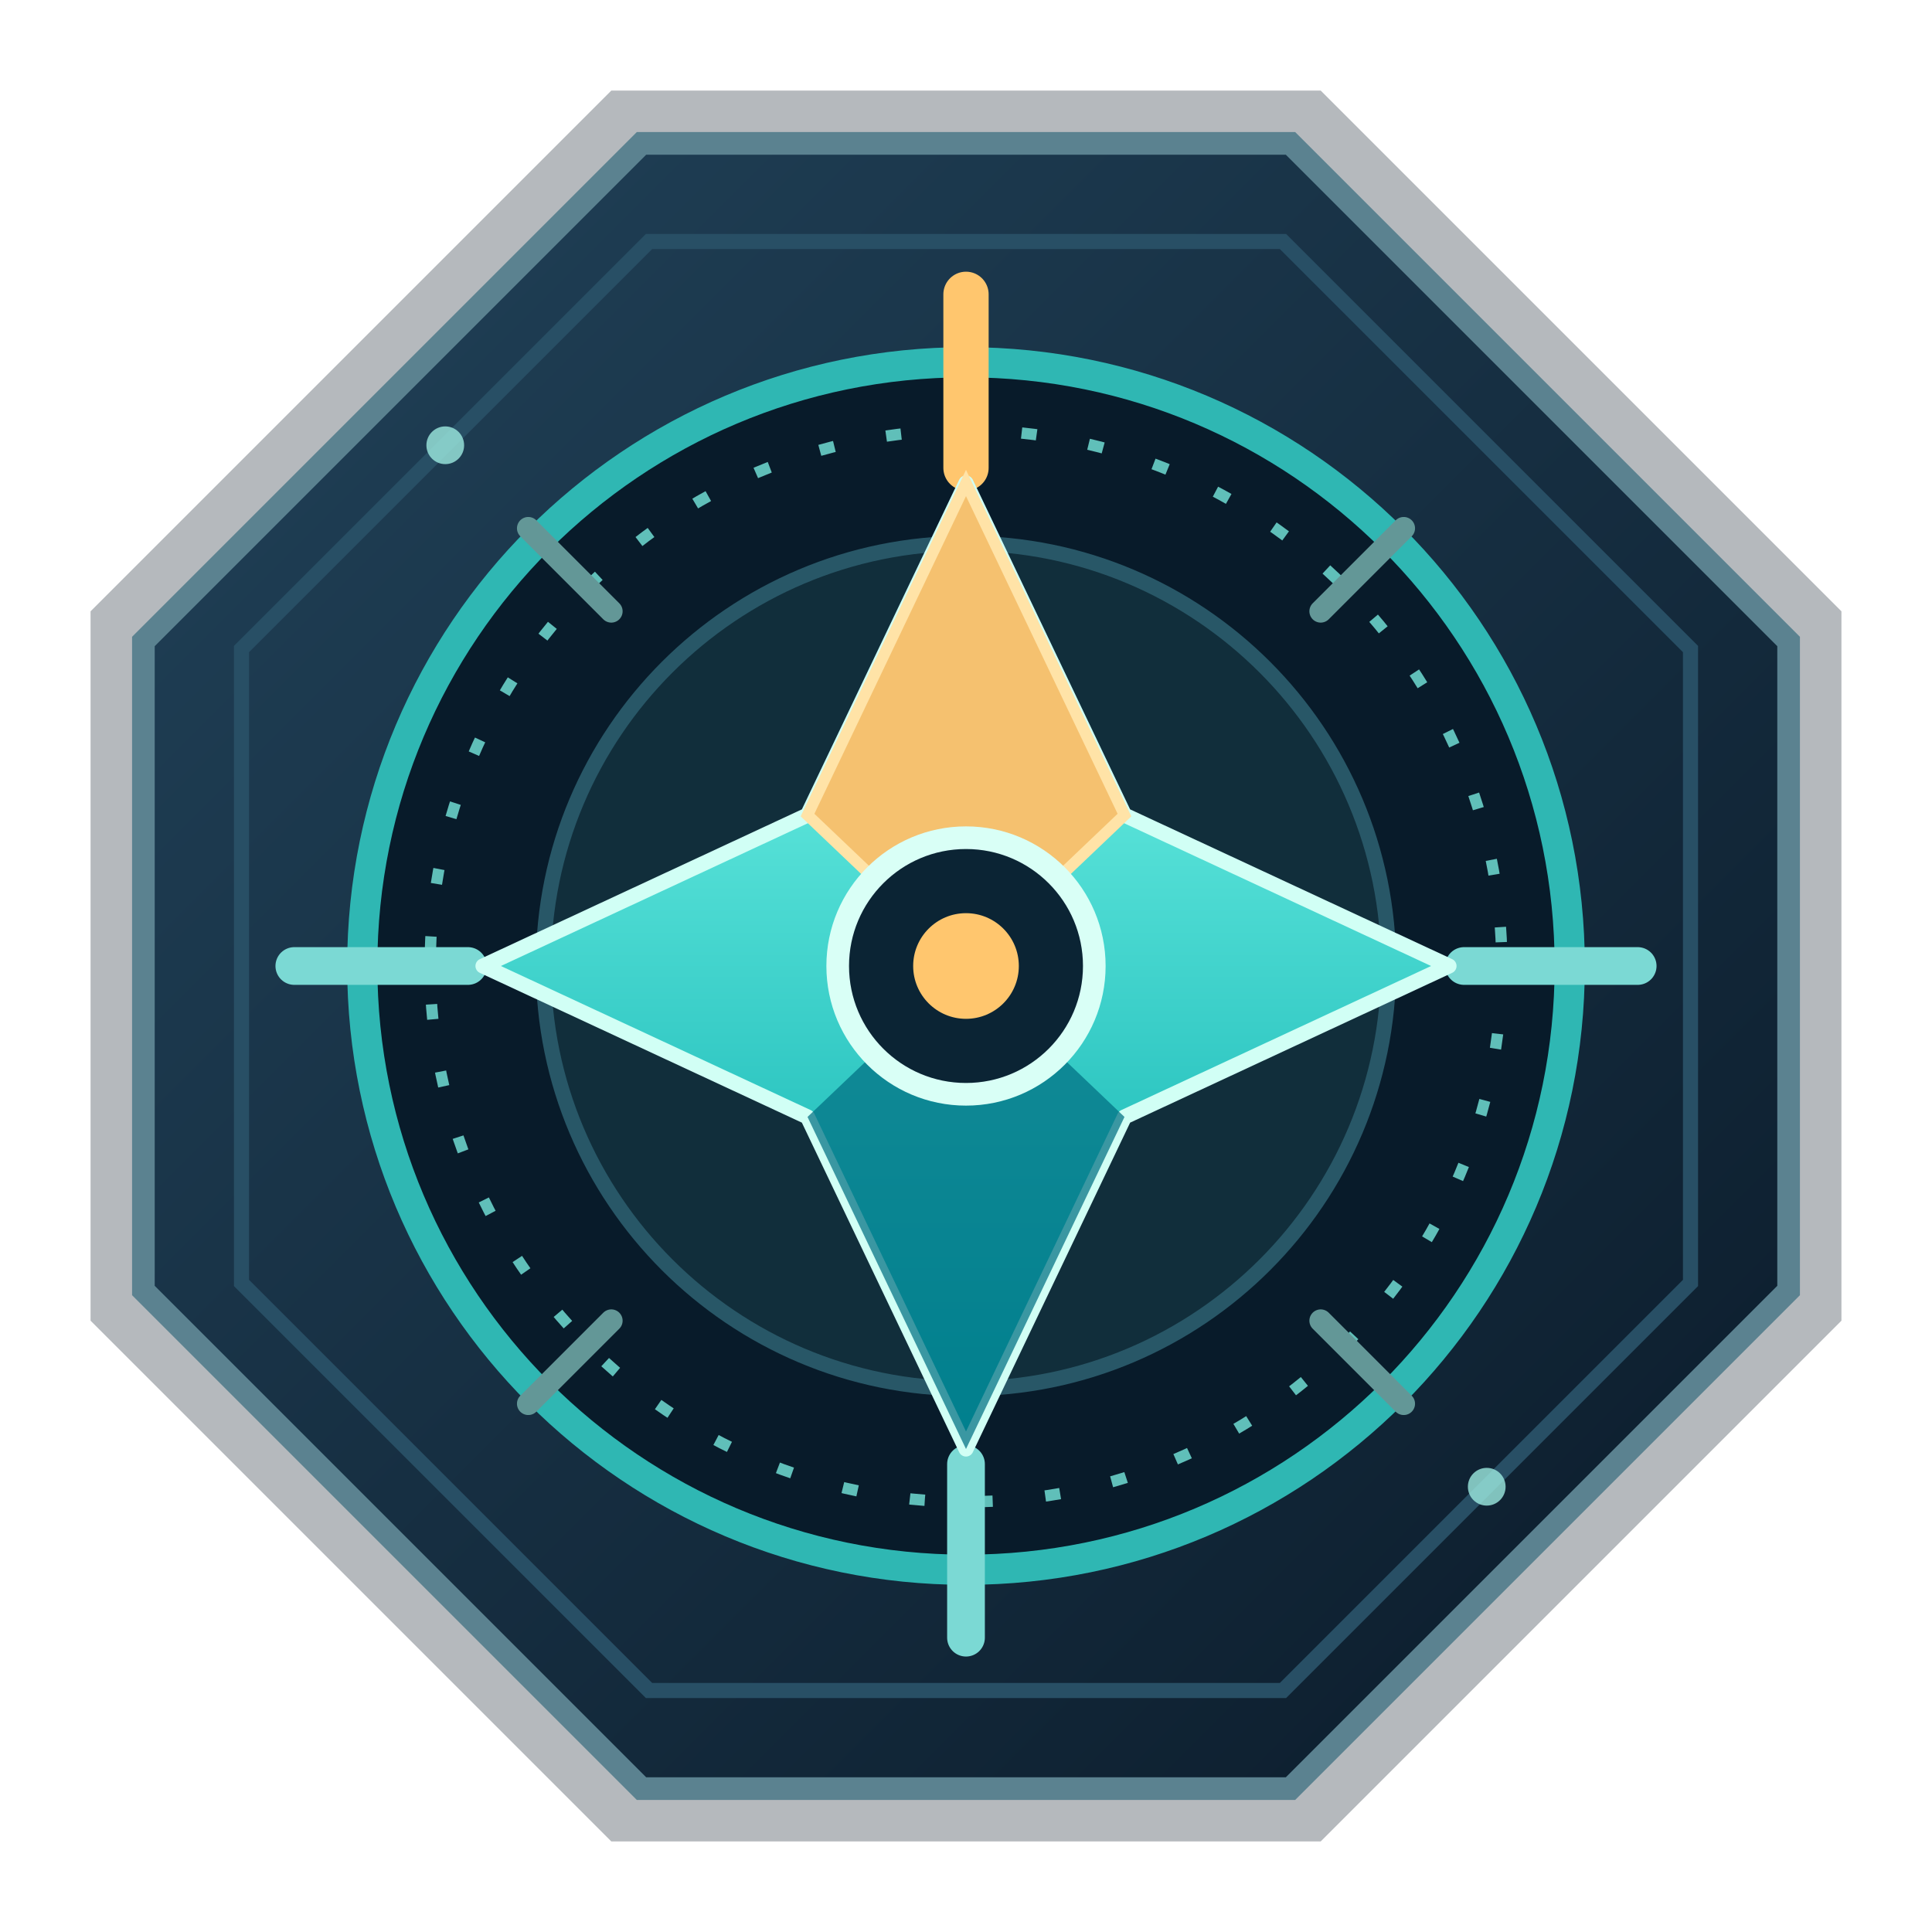
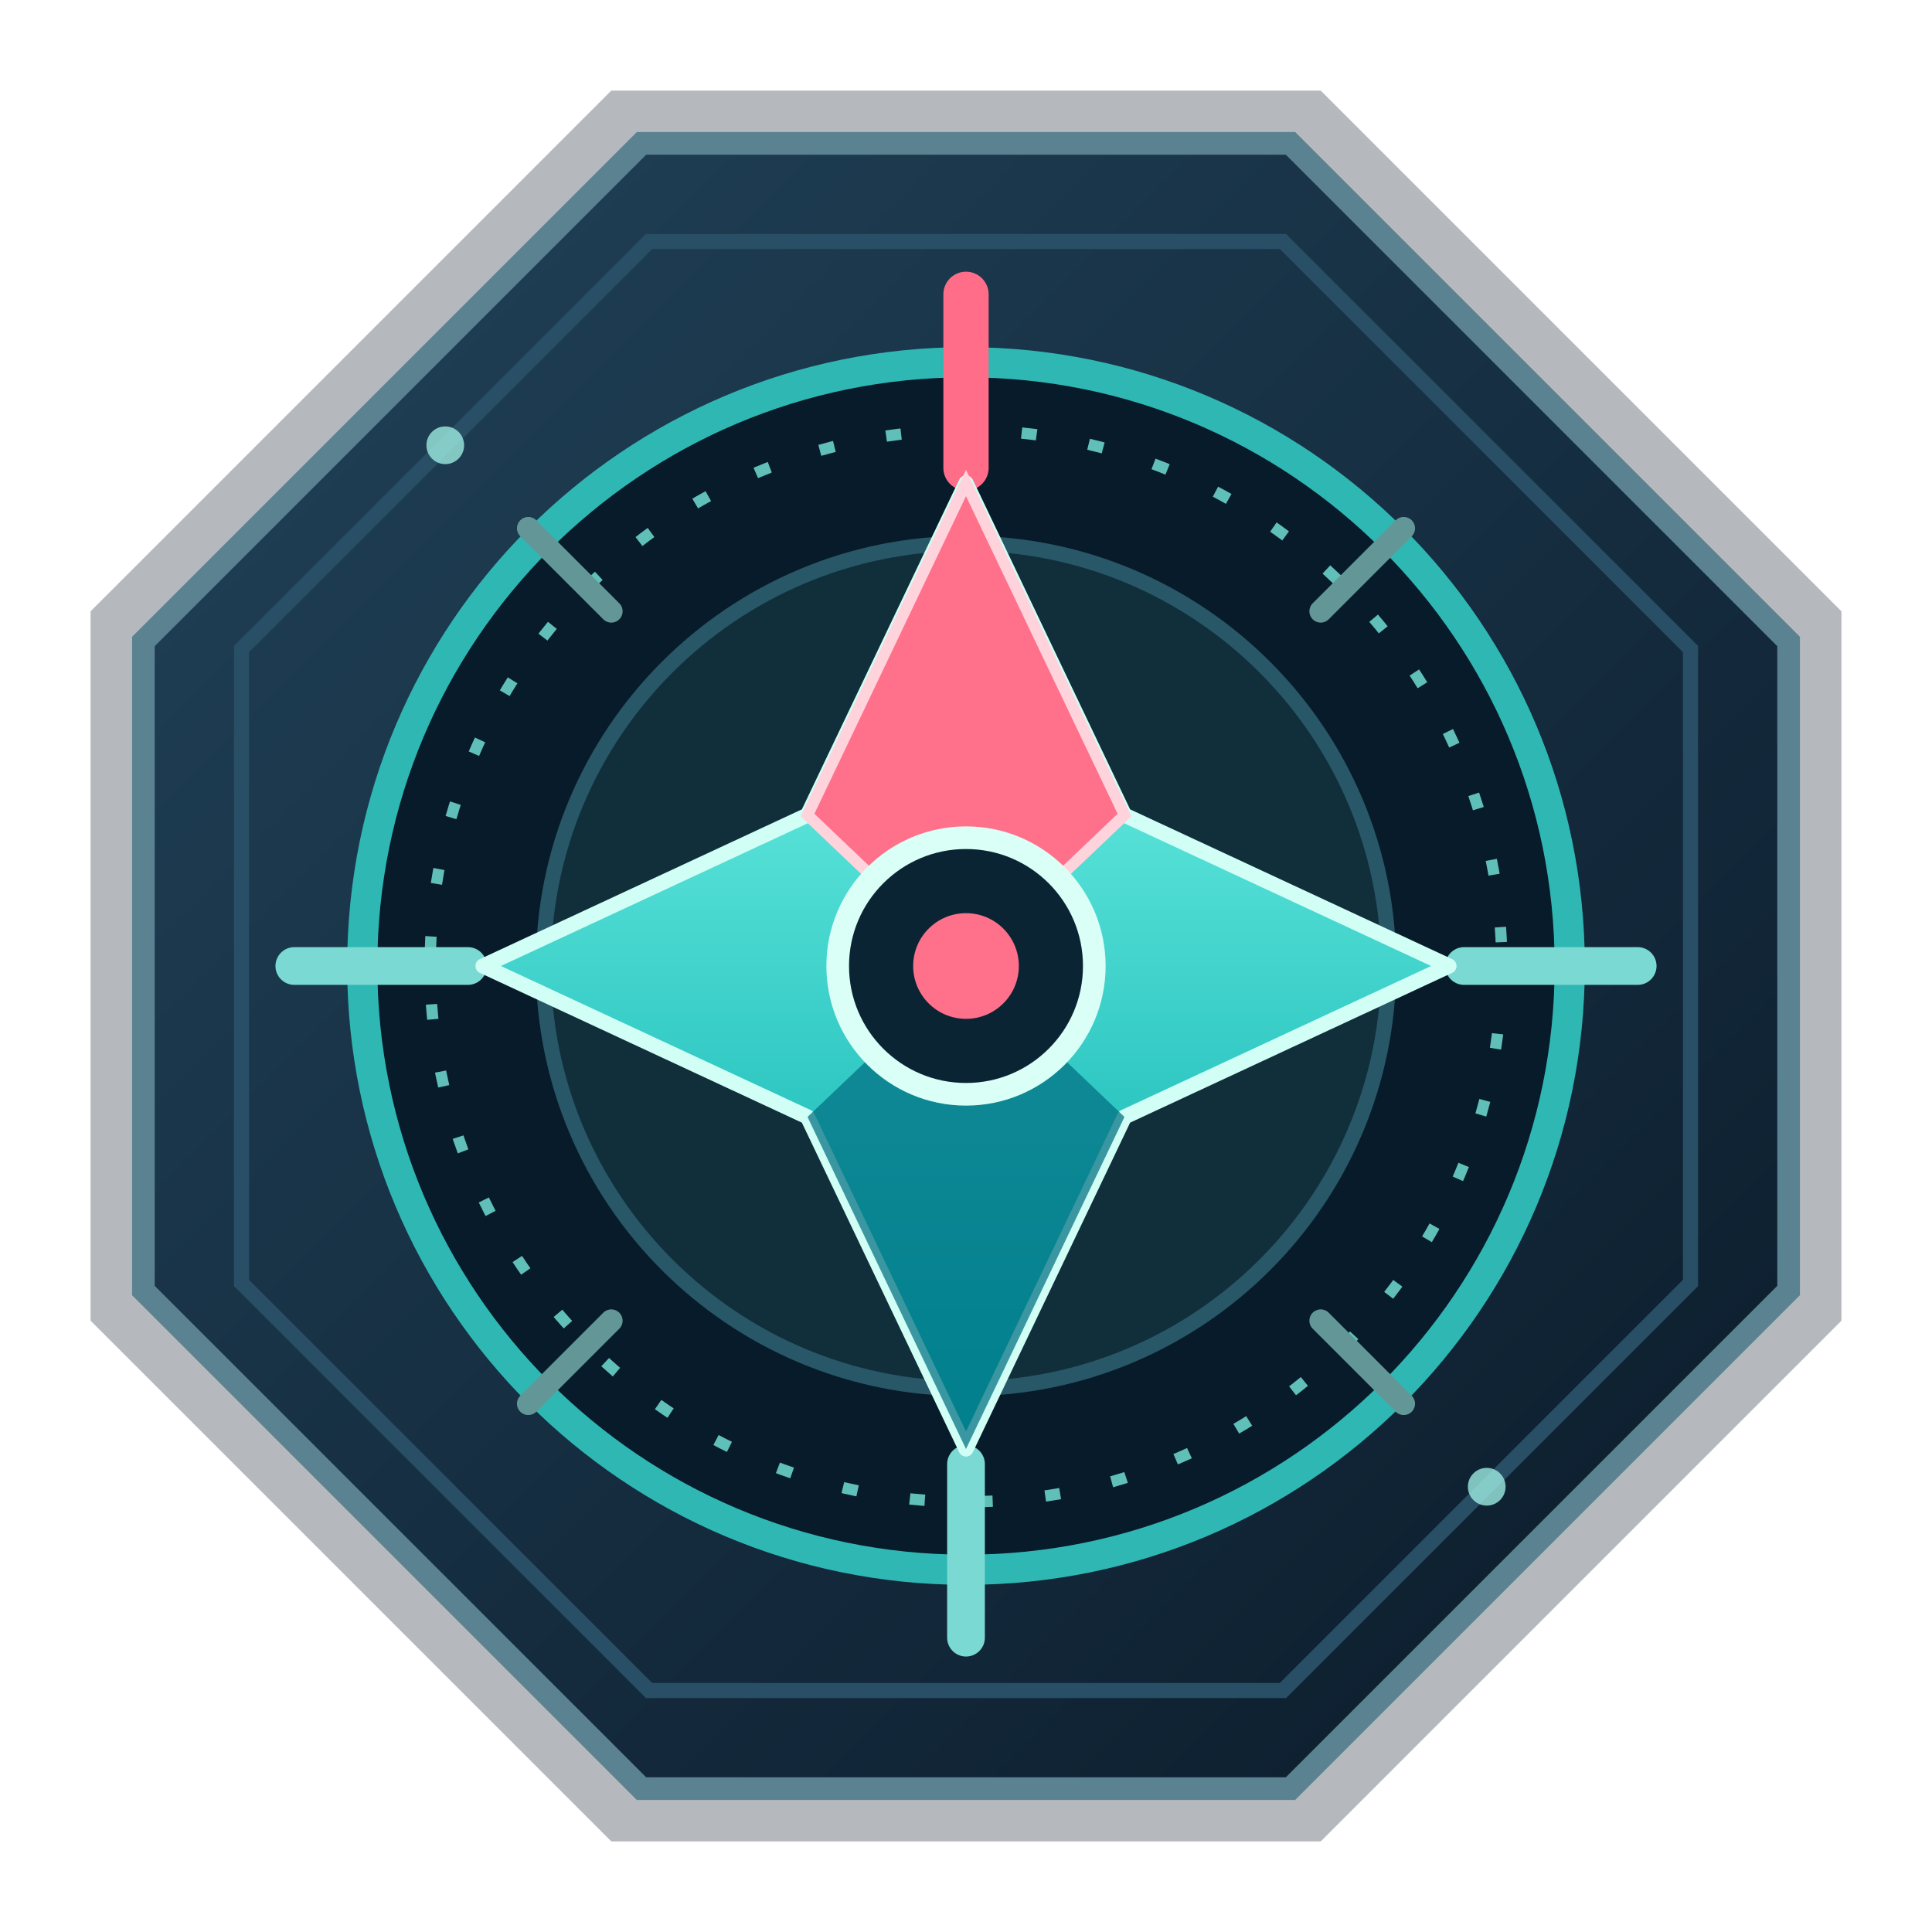
<svg xmlns="http://www.w3.org/2000/svg" width="256" height="256" viewBox="0 0 256 256">
  <defs>
    <linearGradient id="shell" x1="0" y1="0" x2="1" y2="1">
      <stop offset="0" stop-color="#214259" />
      <stop offset="1" stop-color="#0b1b2a" />
    </linearGradient>
    <linearGradient id="teal" x1="0" y1="0" x2="0" y2="1">
      <stop offset="0" stop-color="#84fff0" />
      <stop offset="1" stop-color="#00a8a9" />
    </linearGradient>
  </defs>
  <path d="M81 12 H175 L244 81 V175 L175 244 H81 L12 175 V81 Z" fill="#081522" opacity=".30" />
  <path d="M85 19 H171 L237 85 V171 L171 237 H85 L19 171 V85 Z" fill="url(#shell)" stroke="#5b8290" stroke-width="3" />
  <path d="M86 32 H170 L224 86 V170 L170 224 H86 L32 170 V86 Z" fill="none" stroke="#284f65" stroke-width="2" />
  <circle cx="128" cy="128" r="80" fill="#081b2a" stroke="#2fb7b3" stroke-width="4" />
  <circle cx="128" cy="128" r="71" fill="none" stroke="#7df5e8" stroke-width="1.5" stroke-dasharray="2 7" opacity=".75" />
  <circle cx="128" cy="128" r="56" fill="#112e3b" stroke="#285767" stroke-width="2" />
-   <path d="M128 39 V62" stroke="#ffc66e" stroke-width="6" stroke-linecap="round" />
+   <path d="M128 39 V62" stroke="#ff6d88" stroke-width="6" stroke-linecap="round" />
  <path d="M128 194 V217 M39 128 H62 M194 128 H217" stroke="#7bd9d4" stroke-width="5" stroke-linecap="round" />
  <path d="M70 70 L81 81 M175 175 L186 186 M70 186 L81 175 M175 81 L186 70" stroke="#639797" stroke-width="3" stroke-linecap="round" />
  <path d="M128 64 L149 108 L192 128 L149 148 L128 192 L107 148 L64 128 L107 108 Z" fill="url(#teal)" stroke="#d1fff5" stroke-width="2" stroke-linejoin="round" />
-   <path d="M128 64 L149 108 L128 128 L107 108 Z" fill="#f5c16f" stroke="#ffe3a7" stroke-width="1.5" />
+   <path d="M128 64 L149 108 L128 128 L107 108 Z" fill="#ff718b" stroke="#ffd3dc" stroke-width="1.5" />
  <path d="M128 192 L149 148 L128 128 L107 148 Z" fill="#006f82" opacity=".72" />
  <circle cx="128" cy="128" r="17" fill="#0b2434" stroke="#d9fff6" stroke-width="3" />
-   <circle cx="128" cy="128" r="7" fill="#ffc66e" />
+   <circle cx="128" cy="128" r="7" fill="#ff718b" />
  <circle cx="59" cy="59" r="2.5" fill="#9ceae0" opacity=".8" />
  <circle cx="197" cy="197" r="2.5" fill="#9ceae0" opacity=".8" />
</svg>
